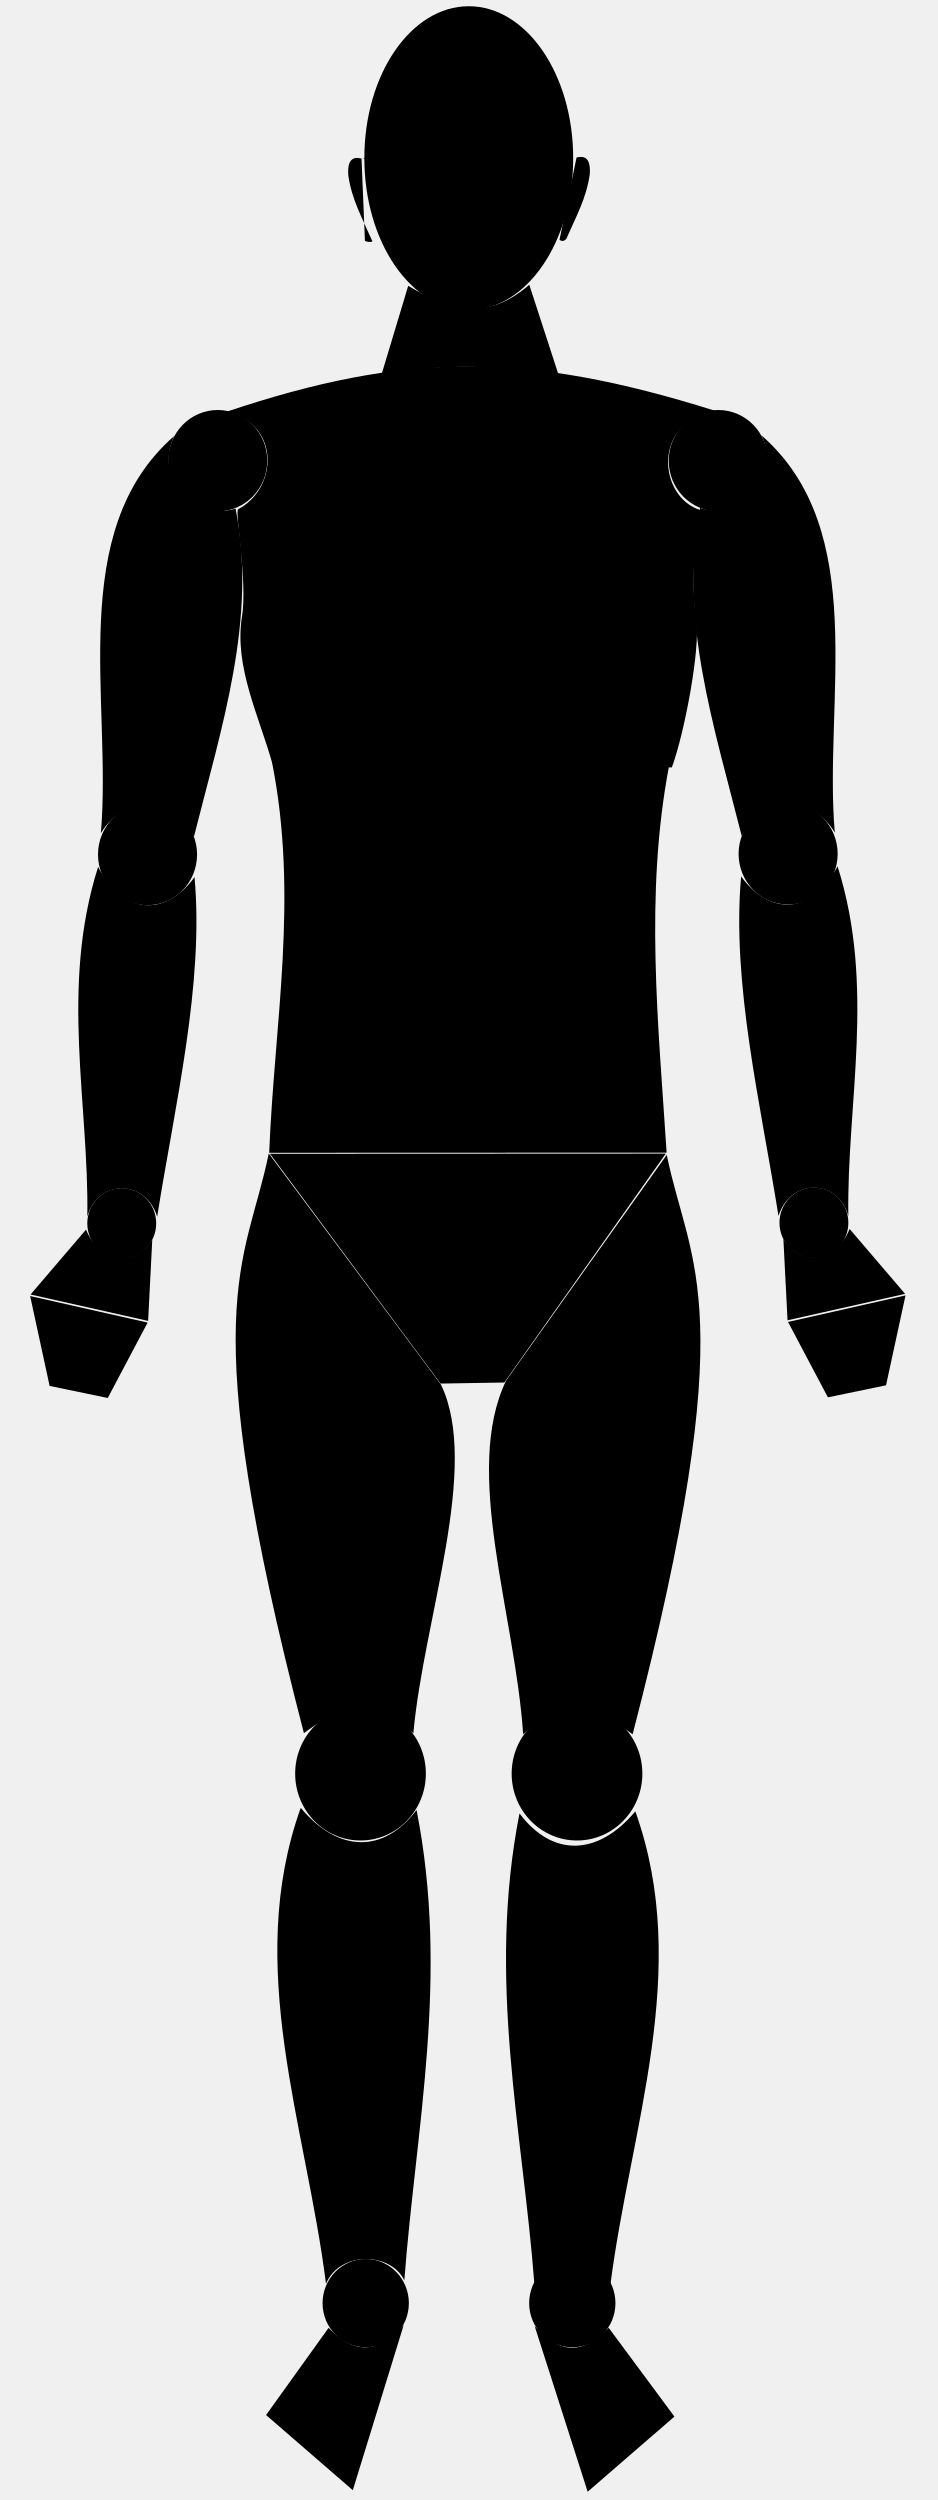
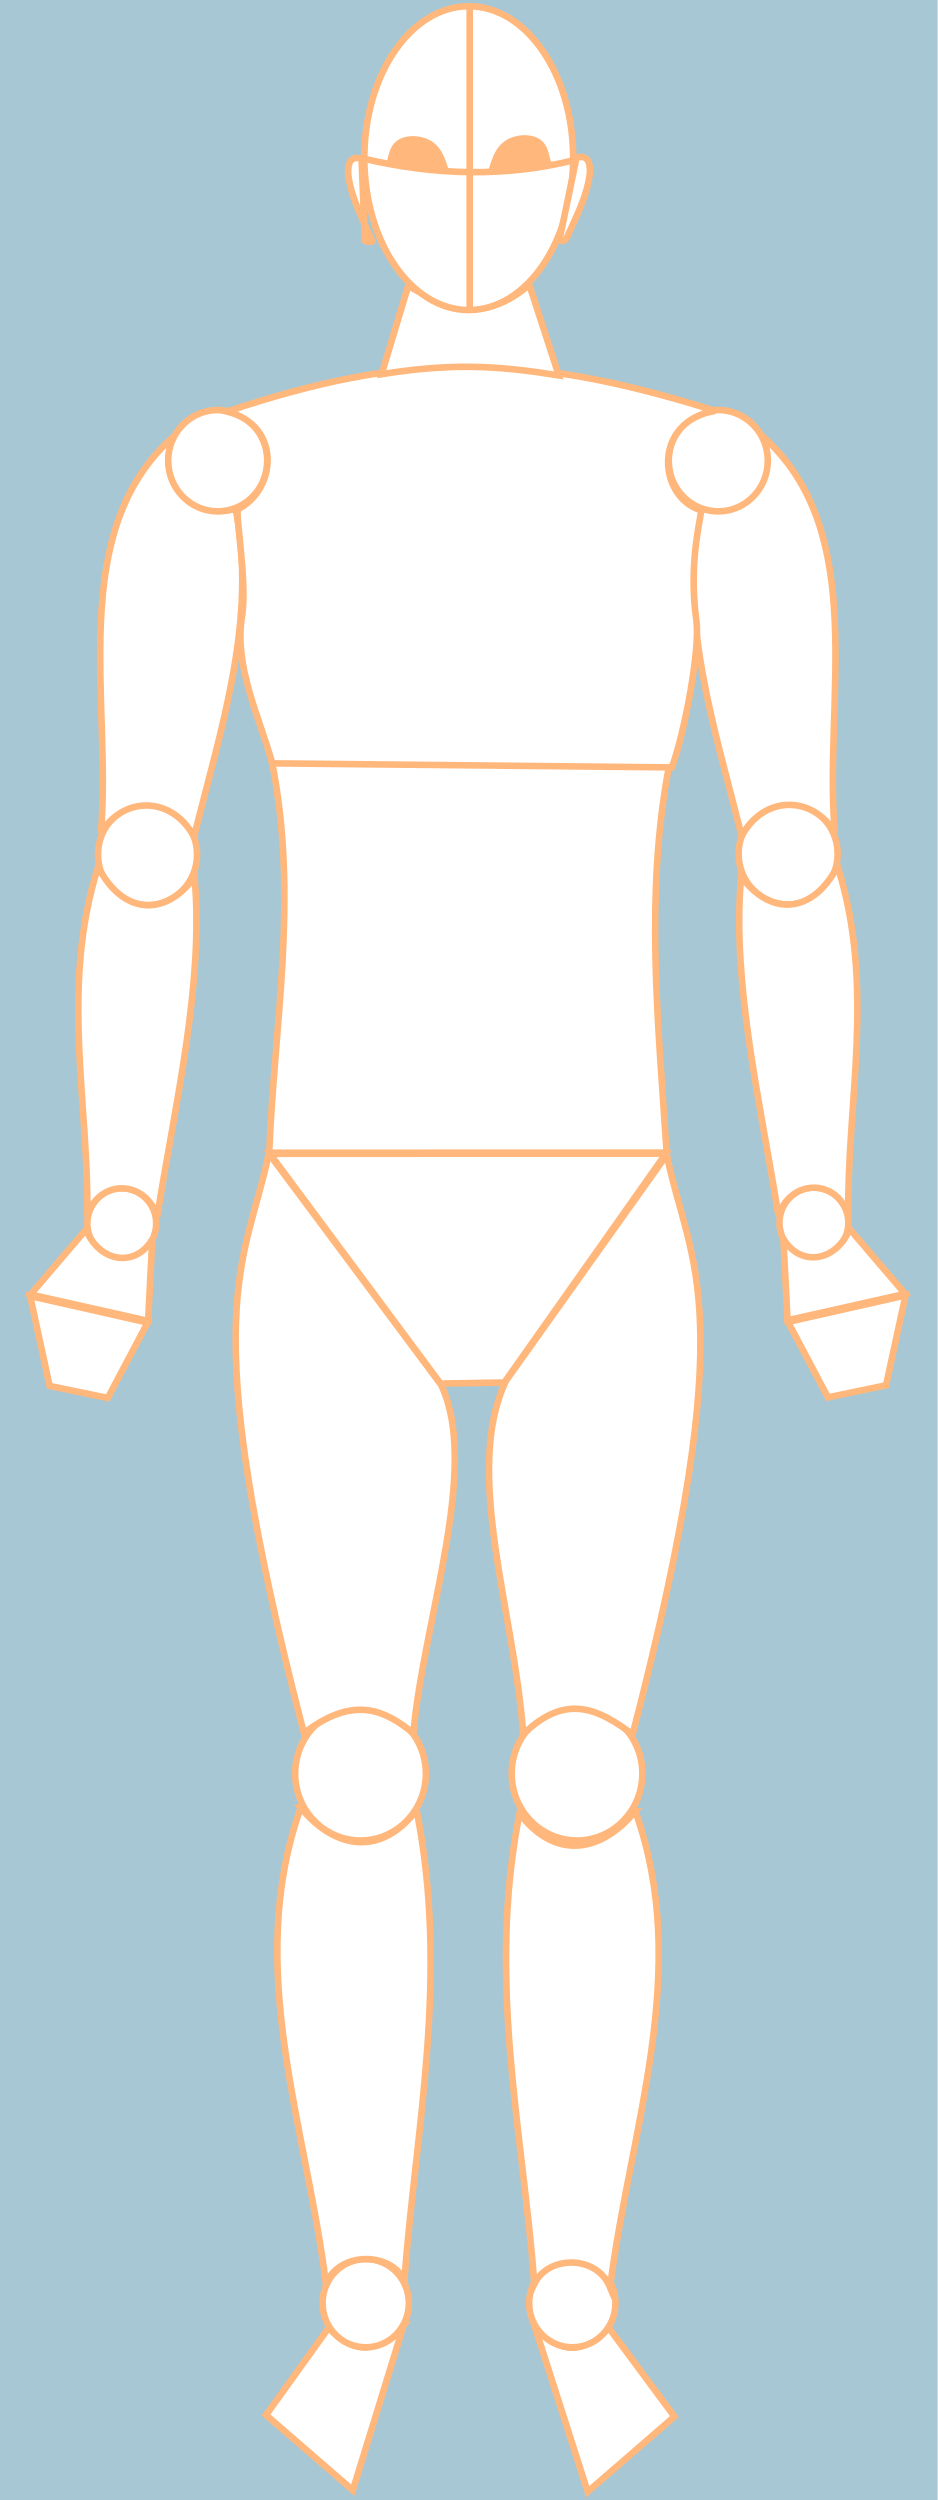
<svg xmlns="http://www.w3.org/2000/svg" width="142.143mm" height="379.039mm" viewBox="0 0 142.143 379.039" version="1.1" id="body-shape">
-   <g id="body" transform="translate(-15.95332,7.00862)">
+   <rect width="100%" height="100%" fill="#A7C7D4" />
+   <g id="body" transform="translate(-15.95332,7.00862)" fill="#FFFFFF" stroke="#FFB77C" stroke-width="1">
    <g id="leg-R">
      <path d="m 97.013,345.654 8.039,25.125 13.153,-11.396 -9.965,-13.463 c -4.61,4.843 -8.083,3.204 -11.226,-0.266 z" id="foot-R" />
      <ellipse id="ankle-R" cx="102.723" cy="342.185" rx="6.541" ry="6.694" />
      <path d="m 112.278,267.616 c 8.622,24.114 -0.796,48.047 -3.828,72.16 -2.02,-4.946 -9.385,-4.865 -11.479,-0.522 -1.77,-23.306 -7.232,-46.026 -2.254,-71.316 4.992,6.647 11.886,6.487 17.562,-0.322 z" id="tibia-R" />
      <ellipse id="knee-R" cx="103.436" cy="261.898" rx="9.908" ry="10.14" />
      <path d="m 117.044,168.09 c 3.482,17.05 11.74,22.665 -5.175,87.852 -4.924,-3.644 -9.981,-6.492 -16.595,0 -1.228,-18.26 -9.21,-39.869 -2.578,-53.651 z" id="thigh-R" />
    </g>
    <g id="leg-L">
      <path d="m 77.162,345.501 -7.718,25.045 -13.153,-11.396 9.485,-13.222 c 4.61,4.843 8.244,3.044 11.387,-0.427 z" id="foot-L" />
      <ellipse id="ankle-L" cx="71.401" cy="342.185" rx="6.541" ry="6.694" />
      <path d="m 61.549,267.087 c -8.622,24.114 0.796,48.047 3.828,72.16 2.02,-4.946 9.785,-4.865 11.879,-0.522 1.77,-23.306 6.832,-46.026 1.854,-71.316 -4.992,6.647 -11.885,6.487 -17.562,-0.322 z" id="tibia-L" />
      <ellipse id="knee-L" cx="70.613" cy="261.898" rx="9.908" ry="10.14" />
      <path d="m 56.7,167.877 c -3.482,17.05 -11.583,22.706 5.332,87.893 7.646,-5.886 12.343,-3.424 16.595,0 1.55,-17.294 10.177,-40.352 4.189,-52.846 z" id="thigh-L" />
    </g>
    <path d="m 56.883,167.927 25.864,34.836 9.667,-0.161 24.481,-34.704 z" id="pelvis" />
    <path d="m 57.174,108.451 c 4.116,20.564 0.365,39.674 -0.406,59.322 l 60.255,-0.024 c -1.254,-19.558 -3.353,-39.057 0.366,-58.615 z" id="torso" />
    <g id="arm-R" transform="matrix(-1,0,0,1,173.7664,-0.09735657)">
      <ellipse id="helbow-R" cx="38.321" cy="122.547" rx="7.509" ry="7.684" />
      <ellipse id="wrist-R" cx="34.411" cy="178.476" rx="5.222" ry="5.344" />
      <path d="m 42.352,59.107 c -16.505,14.449 -9.38,40.202 -11.107,60.219 3.368,-5.684 10.766,-5.702 14.115,0.51 4.189,-16.649 9.61,-33.083 6.309,-49.732 -6.259,1.949 -12.402,-4.345 -9.317,-10.997 z" id="arm-R-path" />
      <path d="m 30.827,124.431 c -5.799,18.307 -1.365,35.891 -1.635,53.024 1.554,-5.666 8.777,-5.773 10.591,0 2.712,-17.062 7.124,-35.293 5.663,-51.485 -4.376,6.041 -10.816,5.797 -14.619,-1.539 z" id="forearm-R" />
      <path d="m 28.997,179.42 -8.41,9.838 17.824,4.005 0.629,-12.326 c -2.671,4.37 -8.071,3.373 -10.043,-1.517 z" id="palm-R" />
      <path d="m 20.523,189.492 2.954,13.629 8.814,1.827 6.044,-11.432 z" id="fingers-R" />
    </g>
    <ellipse id="shoulder-R" cx="124.853" cy="62.838" rx="7.509" ry="7.684" />
    <g id="arm-L">
      <ellipse id="elbow-L" cx="38.321" cy="122.547" rx="7.509" ry="7.684" />
      <ellipse id="wrist-L" cx="34.411" cy="178.476" rx="5.222" ry="5.344" />
      <path d="m 42.352,59.107 c -16.505,14.449 -9.38,40.202 -11.107,60.219 3.368,-5.684 10.766,-5.702 14.115,0.51 4.189,-16.649 9.61,-33.083 6.309,-49.732 -6.259,1.949 -12.402,-4.345 -9.317,-10.997 z" id="arm-L-path" />
      <path d="m 30.827,124.431 c -5.799,18.307 -1.365,35.891 -1.635,53.024 1.554,-5.666 8.777,-5.773 10.591,0 2.712,-17.062 7.124,-35.293 5.663,-51.485 -4.376,6.041 -10.816,5.797 -14.619,-1.539 z" id="forearm-L" />
      <path d="m 28.997,179.42 -8.41,9.838 17.824,4.005 0.629,-12.326 c -2.671,4.37 -8.071,3.373 -10.043,-1.517 z" id="palm-L" />
      <path d="m 20.523,189.492 2.954,13.629 8.814,1.827 6.044,-11.432 z" id="fingers-L" />
    </g>
    <ellipse id="shoulder-L" cx="48.964" cy="62.838" rx="7.509" ry="7.684" />
    <path d="m 50.391,55.384 c 26.812,-8.959 44.944,-9.256 74.003,-0.104 -9.694,1.623 -8.623,13.189 -2.176,15.07 0.331,0.097 -2.021,7.397 -0.683,16.735 0.604,4.212 -1.757,16.916 -3.716,22.257 L 57.239,108.726 C 55.215,101.522 51.412,93.985 52.647,86.449 53.503,81.224 51.511,70.475 52.067,70.187 57.893,67.172 58.675,57.529 50.391,55.384 z" id="brest" />
    <path d="m 96.198,36.164 4.472,13.741 C 90.922,48.348 84.27,48.074 73.814,49.719 l 4.029,-13.387 c 5.917,3.439 11.591,5.707 18.355,-0.167 z" id="neck" />
    <g id="head" transform="translate(0.4849515)">
      <ellipse id="head-part" ry="23.032" rx="15.831" cy="16.969" cx="86.54" />
      <path d="m 70.41,16.998 c 11.278,2.685 21.912,2.793 31.901,0.322" id="forehead" />
      <path d="M 86.683,-6.364 V 39.876" id="head-center" />
      <path d="m 87.411,23.886 c 2.005,-0.536 2.086,1.274 2.008,2.515 -0.491,3.614 -2.098,6.466 -3.557,9.816 -0.42,0.475 -0.832,0.316 -1.033,0.129 z" id="ear-R" transform="translate(15.46837,-7.00862)" />
      <path d="m 54.812,24.041 c -2.005,-0.536 -2.086,1.274 -2.008,2.515 0.491,3.614 2.098,6.466 3.557,9.816 0.42,0.475 -0.832,0.316 -1.033,0.129 z" id="ear-L" transform="translate(15.46837,-7.00862)" />
-       <g id="eyes" transform="translate(-0.5265624)">
+       <g id="eyes" transform="translate(-0.5265624)" fill="#FFB77C">
        <path d="m 75.101,17.735 c 0.455,-1.505 0.41,-3.563 3.618,-3.618 3.296,0.211 4.049,2.328 4.741,4.491 z" id="eye-R" />
        <path d="m 99.031,17.592 c -0.455,-1.505 -0.41,-3.563 -3.618,-3.618 -3.296,0.211 -4.049,2.328 -4.741,4.491 z" id="eye-L" />
      </g>
    </g>
  </g>
</svg>
